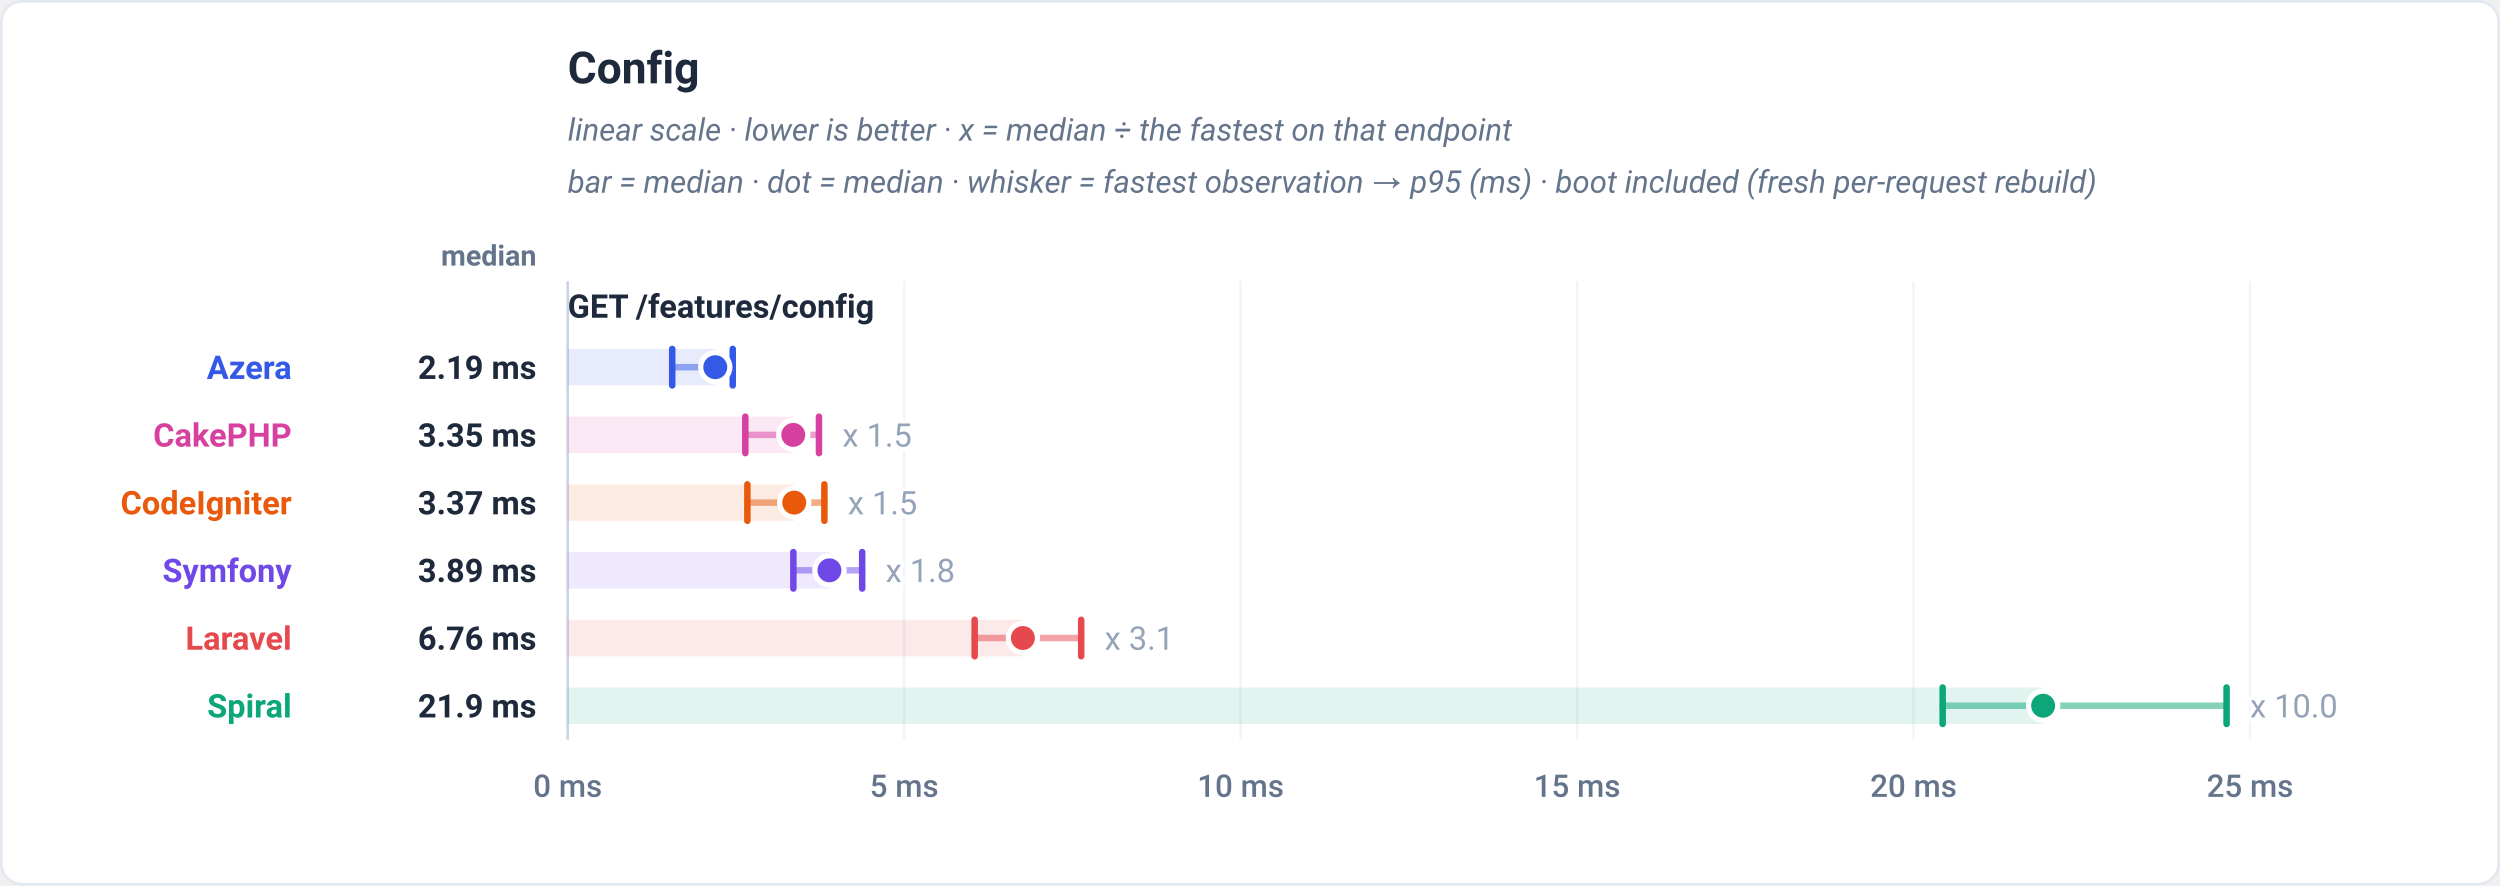
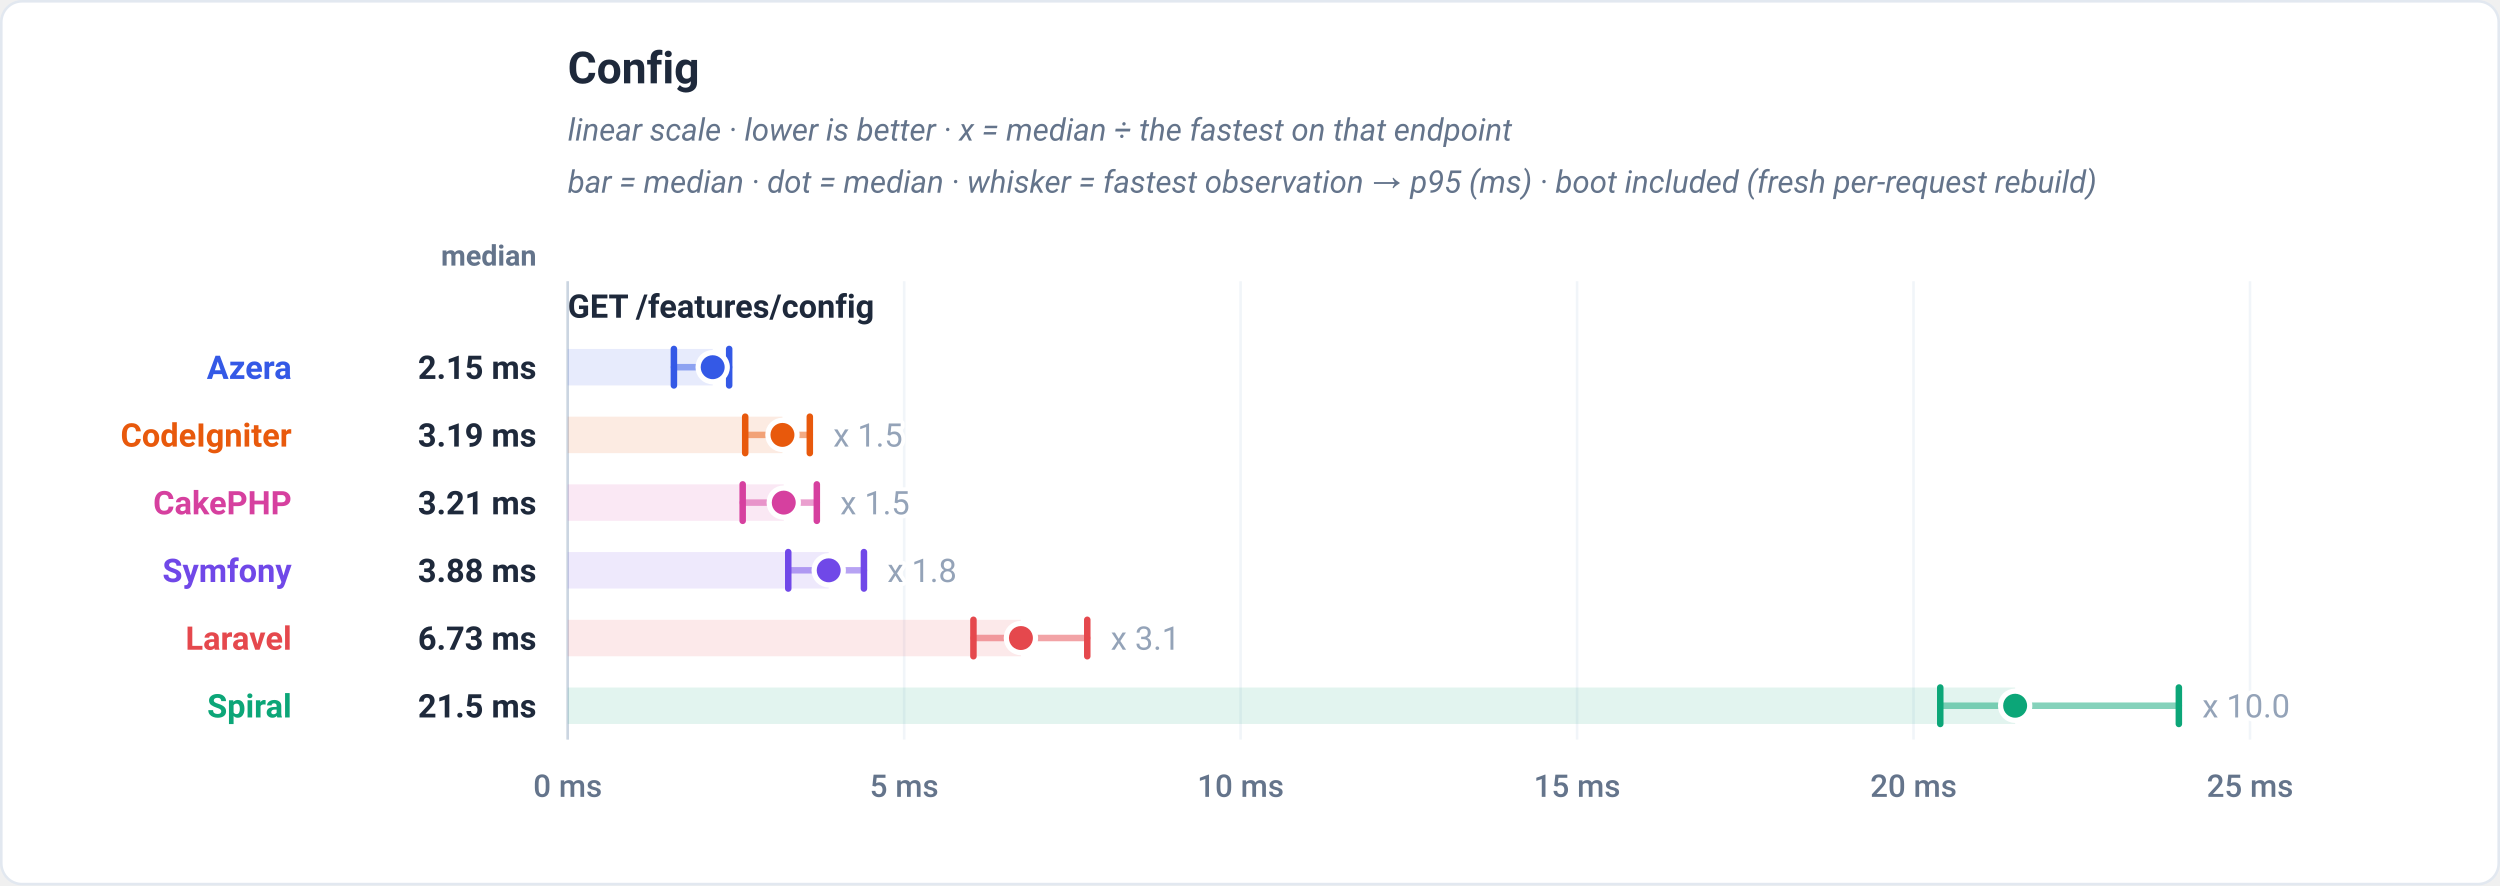
<svg xmlns="http://www.w3.org/2000/svg" viewBox="0 0 960 340" width="960" height="340" role="img" font-family="-apple-system,BlinkMacSystemFont,'Segoe UI',Roboto,Helvetica,Arial,sans-serif">
  <rect x="0.5" y="0.5" width="959" height="339" rx="8" fill="#ffffff" stroke="#e2e8f0" />
  <text x="218" y="32" font-family="-apple-system,BlinkMacSystemFont,'Segoe UI',Roboto,Helvetica,Arial,sans-serif" font-size="17" font-weight="700" fill="#1e293b" text-anchor="start">Config</text>
  <text x="218" y="54" font-family="-apple-system,BlinkMacSystemFont,'Segoe UI',Roboto,Helvetica,Arial,sans-serif" font-size="12" font-weight="400" fill="#64748b" text-anchor="start" font-style="italic">linear scale · lower is better · x = median ÷ the fastest on that endpoint</text>
  <text x="218" y="74" font-family="-apple-system,BlinkMacSystemFont,'Segoe UI',Roboto,Helvetica,Arial,sans-serif" font-size="12" font-weight="400" fill="#64748b" text-anchor="start" font-style="italic">bar = median · dot = median · whisker = fastest observation → p95 (ms) · boot included (fresh per-request rebuild)</text>
  <text x="206" y="102" font-family="-apple-system,BlinkMacSystemFont,'Segoe UI',Roboto,Helvetica,Arial,sans-serif" font-size="11" font-weight="600" fill="#64748b" text-anchor="end">median</text>
  <line x1="218" y1="108" x2="218" y2="284" stroke="#f1f5f9" stroke-width="1" />
  <text x="218" y="306" font-family="-apple-system,BlinkMacSystemFont,'Segoe UI',Roboto,Helvetica,Arial,sans-serif" font-size="12" font-weight="500" fill="#64748b" text-anchor="middle">0 ms</text>
  <line x1="347.2" y1="108" x2="347.2" y2="284" stroke="#f1f5f9" stroke-width="1" />
  <text x="347.2" y="306" font-family="-apple-system,BlinkMacSystemFont,'Segoe UI',Roboto,Helvetica,Arial,sans-serif" font-size="12" font-weight="500" fill="#64748b" text-anchor="middle">5 ms</text>
  <line x1="476.4" y1="108" x2="476.4" y2="284" stroke="#f1f5f9" stroke-width="1" />
  <text x="476.4" y="306" font-family="-apple-system,BlinkMacSystemFont,'Segoe UI',Roboto,Helvetica,Arial,sans-serif" font-size="12" font-weight="500" fill="#64748b" text-anchor="middle">10 ms</text>
  <line x1="605.6" y1="108" x2="605.6" y2="284" stroke="#f1f5f9" stroke-width="1" />
  <text x="605.6" y="306" font-family="-apple-system,BlinkMacSystemFont,'Segoe UI',Roboto,Helvetica,Arial,sans-serif" font-size="12" font-weight="500" fill="#64748b" text-anchor="middle">15 ms</text>
  <line x1="734.8" y1="108" x2="734.8" y2="284" stroke="#f1f5f9" stroke-width="1" />
  <text x="734.8" y="306" font-family="-apple-system,BlinkMacSystemFont,'Segoe UI',Roboto,Helvetica,Arial,sans-serif" font-size="12" font-weight="500" fill="#64748b" text-anchor="middle">20 ms</text>
  <line x1="864" y1="108" x2="864" y2="284" stroke="#f1f5f9" stroke-width="1" />
  <text x="864" y="306" font-family="-apple-system,BlinkMacSystemFont,'Segoe UI',Roboto,Helvetica,Arial,sans-serif" font-size="12" font-weight="500" fill="#64748b" text-anchor="middle">25 ms</text>
  <line x1="218" y1="108" x2="218" y2="284" stroke="#cbd5e1" stroke-width="1" />
  <text x="218" y="122" font-family="-apple-system,BlinkMacSystemFont,'Segoe UI',Roboto,Helvetica,Arial,sans-serif" font-size="12.5" font-weight="700" fill="#1e293b" text-anchor="start">GET /features/config</text>
-   <rect x="218" y="134" width="56.66" height="14" fill="#3459e6" fill-opacity="0.12" />
-   <line x1="258.13" y1="141" x2="281.37" y2="141" stroke="#3459e6" stroke-width="2.5" stroke-linecap="round" opacity="0.5" />
-   <line x1="258.13" y1="134" x2="258.13" y2="148" stroke="#3459e6" stroke-width="2.5" stroke-linecap="round" />
-   <line x1="281.37" y1="134" x2="281.37" y2="148" stroke="#3459e6" stroke-width="2.5" stroke-linecap="round" />
-   <circle cx="274.66" cy="141" r="5.6" fill="#3459e6" stroke="#ffffff" stroke-width="2" />
+   <rect x="218" y="134" width="55.67" height="14" fill="#3459e6" fill-opacity="0.12" />
+   <line x1="258.78" y1="141" x2="280" y2="141" stroke="#3459e6" stroke-width="2.5" stroke-linecap="round" opacity="0.5" />
+   <line x1="258.78" y1="134" x2="258.78" y2="148" stroke="#3459e6" stroke-width="2.5" stroke-linecap="round" />
+   <line x1="280" y1="134" x2="280" y2="148" stroke="#3459e6" stroke-width="2.5" stroke-linecap="round" />
+   <circle cx="273.67" cy="141" r="5.6" fill="#3459e6" stroke="#ffffff" stroke-width="2" />
  <text x="112" y="145.5" font-family="-apple-system,BlinkMacSystemFont,'Segoe UI',Roboto,Helvetica,Arial,sans-serif" font-size="12.5" font-weight="700" fill="#3459e6" text-anchor="end">Azera</text>
-   <text x="206" y="145.5" font-family="-apple-system,BlinkMacSystemFont,'Segoe UI',Roboto,Helvetica,Arial,sans-serif" font-size="12.5" font-weight="700" fill="#1e293b" text-anchor="end">2.19 ms</text>
-   <rect x="218" y="160" width="86.61" height="14" fill="#d6409f" fill-opacity="0.12" />
-   <line x1="286.2" y1="167" x2="314.48" y2="167" stroke="#d6409f" stroke-width="2.5" stroke-linecap="round" opacity="0.5" />
-   <line x1="286.2" y1="160" x2="286.2" y2="174" stroke="#d6409f" stroke-width="2.5" stroke-linecap="round" />
-   <line x1="314.48" y1="160" x2="314.48" y2="174" stroke="#d6409f" stroke-width="2.5" stroke-linecap="round" />
-   <circle cx="304.61" cy="167" r="5.6" fill="#d6409f" stroke="#ffffff" stroke-width="2" />
-   <text x="323.48" y="171.5" font-family="-apple-system,BlinkMacSystemFont,'Segoe UI',Roboto,Helvetica,Arial,sans-serif" font-size="12.5" font-weight="400" fill="#94a3b8" text-anchor="start" stroke="#ffffff" stroke-width="3" paint-order="stroke" stroke-linejoin="round">x 1.5</text>
-   <text x="112" y="171.5" font-family="-apple-system,BlinkMacSystemFont,'Segoe UI',Roboto,Helvetica,Arial,sans-serif" font-size="12.5" font-weight="700" fill="#d6409f" text-anchor="end">CakePHP</text>
-   <text x="206" y="171.5" font-family="-apple-system,BlinkMacSystemFont,'Segoe UI',Roboto,Helvetica,Arial,sans-serif" font-size="12.5" font-weight="700" fill="#1e293b" text-anchor="end">3.35 ms</text>
-   <rect x="218" y="186" width="86.98" height="14" fill="#e8590c" fill-opacity="0.12" />
-   <line x1="286.99" y1="193" x2="316.56" y2="193" stroke="#e8590c" stroke-width="2.5" stroke-linecap="round" opacity="0.5" />
-   <line x1="286.99" y1="186" x2="286.99" y2="200" stroke="#e8590c" stroke-width="2.5" stroke-linecap="round" />
-   <line x1="316.56" y1="186" x2="316.56" y2="200" stroke="#e8590c" stroke-width="2.5" stroke-linecap="round" />
-   <circle cx="304.98" cy="193" r="5.6" fill="#e8590c" stroke="#ffffff" stroke-width="2" />
-   <text x="325.56" y="197.5" font-family="-apple-system,BlinkMacSystemFont,'Segoe UI',Roboto,Helvetica,Arial,sans-serif" font-size="12.5" font-weight="400" fill="#94a3b8" text-anchor="start" stroke="#ffffff" stroke-width="3" paint-order="stroke" stroke-linejoin="round">x 1.5</text>
-   <text x="112" y="197.5" font-family="-apple-system,BlinkMacSystemFont,'Segoe UI',Roboto,Helvetica,Arial,sans-serif" font-size="12.5" font-weight="700" fill="#e8590c" text-anchor="end">CodeIgniter</text>
-   <text x="206" y="197.5" font-family="-apple-system,BlinkMacSystemFont,'Segoe UI',Roboto,Helvetica,Arial,sans-serif" font-size="12.5" font-weight="700" fill="#1e293b" text-anchor="end">3.37 ms</text>
-   <rect x="218" y="212" width="100.5" height="14" fill="#7048e8" fill-opacity="0.12" />
-   <line x1="304.65" y1="219" x2="331.08" y2="219" stroke="#7048e8" stroke-width="2.5" stroke-linecap="round" opacity="0.5" />
-   <line x1="304.65" y1="212" x2="304.65" y2="226" stroke="#7048e8" stroke-width="2.5" stroke-linecap="round" />
-   <line x1="331.08" y1="212" x2="331.08" y2="226" stroke="#7048e8" stroke-width="2.5" stroke-linecap="round" />
-   <circle cx="318.5" cy="219" r="5.6" fill="#7048e8" stroke="#ffffff" stroke-width="2" />
-   <text x="340.08" y="223.5" font-family="-apple-system,BlinkMacSystemFont,'Segoe UI',Roboto,Helvetica,Arial,sans-serif" font-size="12.5" font-weight="400" fill="#94a3b8" text-anchor="start" stroke="#ffffff" stroke-width="3" paint-order="stroke" stroke-linejoin="round">x 1.8</text>
+   <text x="206" y="145.5" font-family="-apple-system,BlinkMacSystemFont,'Segoe UI',Roboto,Helvetica,Arial,sans-serif" font-size="12.5" font-weight="700" fill="#1e293b" text-anchor="end">2.15 ms</text>
+   <rect x="218" y="160" width="82.46" height="14" fill="#e8590c" fill-opacity="0.12" />
+   <line x1="286.16" y1="167" x2="310.97" y2="167" stroke="#e8590c" stroke-width="2.5" stroke-linecap="round" opacity="0.5" />
+   <line x1="286.16" y1="160" x2="286.16" y2="174" stroke="#e8590c" stroke-width="2.5" stroke-linecap="round" />
+   <line x1="310.97" y1="160" x2="310.97" y2="174" stroke="#e8590c" stroke-width="2.5" stroke-linecap="round" />
+   <circle cx="300.46" cy="167" r="5.6" fill="#e8590c" stroke="#ffffff" stroke-width="2" />
+   <text x="319.97" y="171.5" font-family="-apple-system,BlinkMacSystemFont,'Segoe UI',Roboto,Helvetica,Arial,sans-serif" font-size="12.5" font-weight="400" fill="#94a3b8" text-anchor="start" stroke="#ffffff" stroke-width="3" paint-order="stroke" stroke-linejoin="round">x 1.5</text>
+   <text x="112" y="171.5" font-family="-apple-system,BlinkMacSystemFont,'Segoe UI',Roboto,Helvetica,Arial,sans-serif" font-size="12.5" font-weight="700" fill="#e8590c" text-anchor="end">CodeIgniter</text>
+   <text x="206" y="171.5" font-family="-apple-system,BlinkMacSystemFont,'Segoe UI',Roboto,Helvetica,Arial,sans-serif" font-size="12.5" font-weight="700" fill="#1e293b" text-anchor="end">3.19 ms</text>
+   <rect x="218" y="186" width="82.96" height="14" fill="#d6409f" fill-opacity="0.12" />
+   <line x1="285.19" y1="193" x2="313.66" y2="193" stroke="#d6409f" stroke-width="2.5" stroke-linecap="round" opacity="0.5" />
+   <line x1="285.19" y1="186" x2="285.19" y2="200" stroke="#d6409f" stroke-width="2.5" stroke-linecap="round" />
+   <line x1="313.66" y1="186" x2="313.66" y2="200" stroke="#d6409f" stroke-width="2.5" stroke-linecap="round" />
+   <circle cx="300.96" cy="193" r="5.6" fill="#d6409f" stroke="#ffffff" stroke-width="2" />
+   <text x="322.66" y="197.5" font-family="-apple-system,BlinkMacSystemFont,'Segoe UI',Roboto,Helvetica,Arial,sans-serif" font-size="12.5" font-weight="400" fill="#94a3b8" text-anchor="start" stroke="#ffffff" stroke-width="3" paint-order="stroke" stroke-linejoin="round">x 1.5</text>
+   <text x="112" y="197.5" font-family="-apple-system,BlinkMacSystemFont,'Segoe UI',Roboto,Helvetica,Arial,sans-serif" font-size="12.5" font-weight="700" fill="#d6409f" text-anchor="end">CakePHP</text>
+   <text x="206" y="197.5" font-family="-apple-system,BlinkMacSystemFont,'Segoe UI',Roboto,Helvetica,Arial,sans-serif" font-size="12.5" font-weight="700" fill="#1e293b" text-anchor="end">3.21 ms</text>
+   <rect x="218" y="212" width="100.22" height="14" fill="#7048e8" fill-opacity="0.12" />
+   <line x1="302.69" y1="219" x2="331.75" y2="219" stroke="#7048e8" stroke-width="2.5" stroke-linecap="round" opacity="0.5" />
+   <line x1="302.69" y1="212" x2="302.69" y2="226" stroke="#7048e8" stroke-width="2.5" stroke-linecap="round" />
+   <line x1="331.75" y1="212" x2="331.75" y2="226" stroke="#7048e8" stroke-width="2.5" stroke-linecap="round" />
+   <circle cx="318.22" cy="219" r="5.6" fill="#7048e8" stroke="#ffffff" stroke-width="2" />
+   <text x="340.75" y="223.5" font-family="-apple-system,BlinkMacSystemFont,'Segoe UI',Roboto,Helvetica,Arial,sans-serif" font-size="12.5" font-weight="400" fill="#94a3b8" text-anchor="start" stroke="#ffffff" stroke-width="3" paint-order="stroke" stroke-linejoin="round">x 1.8</text>
  <text x="112" y="223.5" font-family="-apple-system,BlinkMacSystemFont,'Segoe UI',Roboto,Helvetica,Arial,sans-serif" font-size="12.5" font-weight="700" fill="#7048e8" text-anchor="end">Symfony</text>
-   <text x="206" y="223.5" font-family="-apple-system,BlinkMacSystemFont,'Segoe UI',Roboto,Helvetica,Arial,sans-serif" font-size="12.5" font-weight="700" fill="#1e293b" text-anchor="end">3.89 ms</text>
-   <rect x="218" y="238" width="174.79" height="14" fill="#e5484d" fill-opacity="0.12" />
-   <line x1="374.27" y1="245" x2="415.17" y2="245" stroke="#e5484d" stroke-width="2.5" stroke-linecap="round" opacity="0.5" />
-   <line x1="374.27" y1="238" x2="374.27" y2="252" stroke="#e5484d" stroke-width="2.5" stroke-linecap="round" />
-   <line x1="415.17" y1="238" x2="415.17" y2="252" stroke="#e5484d" stroke-width="2.5" stroke-linecap="round" />
-   <circle cx="392.79" cy="245" r="5.6" fill="#e5484d" stroke="#ffffff" stroke-width="2" />
-   <text x="424.17" y="249.5" font-family="-apple-system,BlinkMacSystemFont,'Segoe UI',Roboto,Helvetica,Arial,sans-serif" font-size="12.5" font-weight="400" fill="#94a3b8" text-anchor="start" stroke="#ffffff" stroke-width="3" paint-order="stroke" stroke-linejoin="round">x 3.1</text>
+   <text x="206" y="223.5" font-family="-apple-system,BlinkMacSystemFont,'Segoe UI',Roboto,Helvetica,Arial,sans-serif" font-size="12.5" font-weight="700" fill="#1e293b" text-anchor="end">3.88 ms</text>
+   <rect x="218" y="238" width="174.03" height="14" fill="#e5484d" fill-opacity="0.12" />
+   <line x1="373.8" y1="245" x2="417.51" y2="245" stroke="#e5484d" stroke-width="2.5" stroke-linecap="round" opacity="0.5" />
+   <line x1="373.8" y1="238" x2="373.8" y2="252" stroke="#e5484d" stroke-width="2.5" stroke-linecap="round" />
+   <line x1="417.51" y1="238" x2="417.51" y2="252" stroke="#e5484d" stroke-width="2.5" stroke-linecap="round" />
+   <circle cx="392.03" cy="245" r="5.6" fill="#e5484d" stroke="#ffffff" stroke-width="2" />
+   <text x="426.51" y="249.5" font-family="-apple-system,BlinkMacSystemFont,'Segoe UI',Roboto,Helvetica,Arial,sans-serif" font-size="12.5" font-weight="400" fill="#94a3b8" text-anchor="start" stroke="#ffffff" stroke-width="3" paint-order="stroke" stroke-linejoin="round">x 3.1</text>
  <text x="112" y="249.5" font-family="-apple-system,BlinkMacSystemFont,'Segoe UI',Roboto,Helvetica,Arial,sans-serif" font-size="12.5" font-weight="700" fill="#e5484d" text-anchor="end">Laravel</text>
-   <text x="206" y="249.5" font-family="-apple-system,BlinkMacSystemFont,'Segoe UI',Roboto,Helvetica,Arial,sans-serif" font-size="12.5" font-weight="700" fill="#1e293b" text-anchor="end">6.76 ms</text>
-   <rect x="218" y="264" width="566.56" height="14" fill="#0ca678" fill-opacity="0.12" />
-   <line x1="745.98" y1="271" x2="855" y2="271" stroke="#0ca678" stroke-width="2.5" stroke-linecap="round" opacity="0.5" />
-   <line x1="745.98" y1="264" x2="745.98" y2="278" stroke="#0ca678" stroke-width="2.5" stroke-linecap="round" />
-   <line x1="855" y1="264" x2="855" y2="278" stroke="#0ca678" stroke-width="2.5" stroke-linecap="round" />
-   <circle cx="784.56" cy="271" r="5.6" fill="#0ca678" stroke="#ffffff" stroke-width="2" />
-   <text x="864" y="275.5" font-family="-apple-system,BlinkMacSystemFont,'Segoe UI',Roboto,Helvetica,Arial,sans-serif" font-size="12.5" font-weight="400" fill="#94a3b8" text-anchor="start" stroke="#ffffff" stroke-width="3" paint-order="stroke" stroke-linejoin="round">x 10.0</text>
+   <text x="206" y="249.5" font-family="-apple-system,BlinkMacSystemFont,'Segoe UI',Roboto,Helvetica,Arial,sans-serif" font-size="12.5" font-weight="700" fill="#1e293b" text-anchor="end">6.73 ms</text>
+   <rect x="218" y="264" width="555.81" height="14" fill="#0ca678" fill-opacity="0.12" />
+   <line x1="745.06" y1="271" x2="836.68" y2="271" stroke="#0ca678" stroke-width="2.5" stroke-linecap="round" opacity="0.5" />
+   <line x1="745.06" y1="264" x2="745.06" y2="278" stroke="#0ca678" stroke-width="2.5" stroke-linecap="round" />
+   <line x1="836.68" y1="264" x2="836.68" y2="278" stroke="#0ca678" stroke-width="2.5" stroke-linecap="round" />
+   <circle cx="773.81" cy="271" r="5.6" fill="#0ca678" stroke="#ffffff" stroke-width="2" />
+   <text x="845.68" y="275.5" font-family="-apple-system,BlinkMacSystemFont,'Segoe UI',Roboto,Helvetica,Arial,sans-serif" font-size="12.5" font-weight="400" fill="#94a3b8" text-anchor="start" stroke="#ffffff" stroke-width="3" paint-order="stroke" stroke-linejoin="round">x 10.0</text>
  <text x="112" y="275.5" font-family="-apple-system,BlinkMacSystemFont,'Segoe UI',Roboto,Helvetica,Arial,sans-serif" font-size="12.5" font-weight="700" fill="#0ca678" text-anchor="end">Spiral</text>
-   <text x="206" y="275.5" font-family="-apple-system,BlinkMacSystemFont,'Segoe UI',Roboto,Helvetica,Arial,sans-serif" font-size="12.5" font-weight="700" fill="#1e293b" text-anchor="end">21.9 ms</text>
+   <text x="206" y="275.5" font-family="-apple-system,BlinkMacSystemFont,'Segoe UI',Roboto,Helvetica,Arial,sans-serif" font-size="12.5" font-weight="700" fill="#1e293b" text-anchor="end">21.5 ms</text>
</svg>
